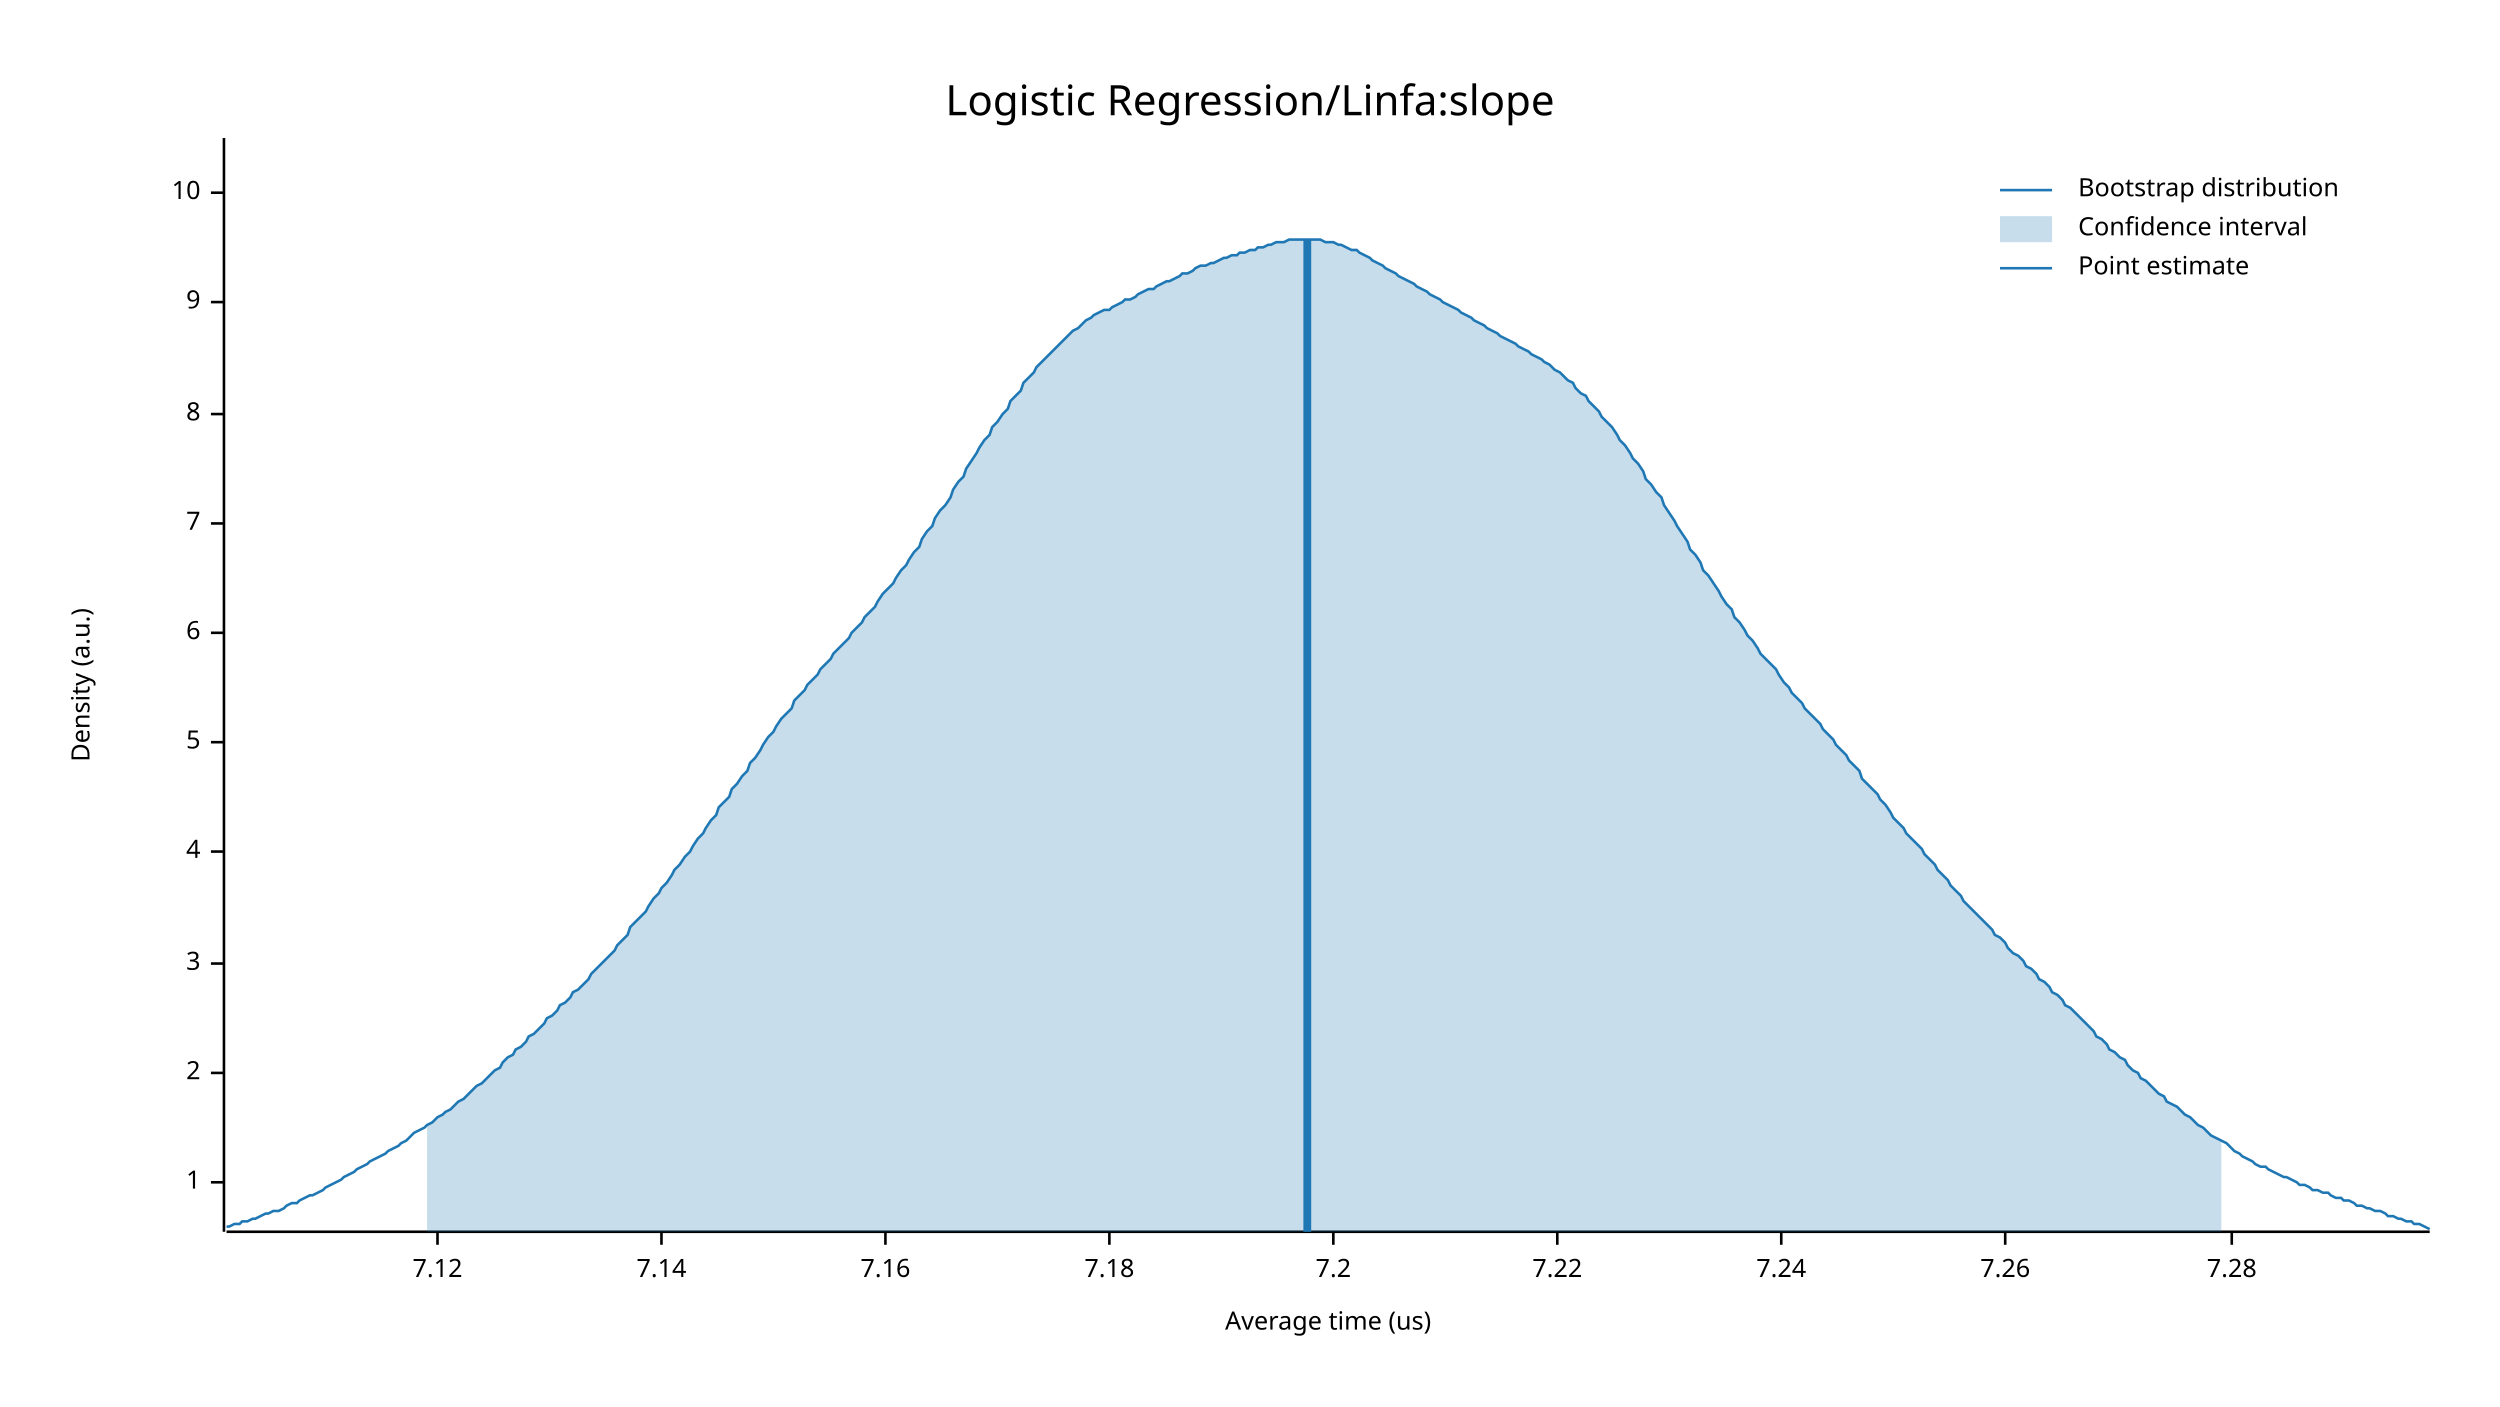
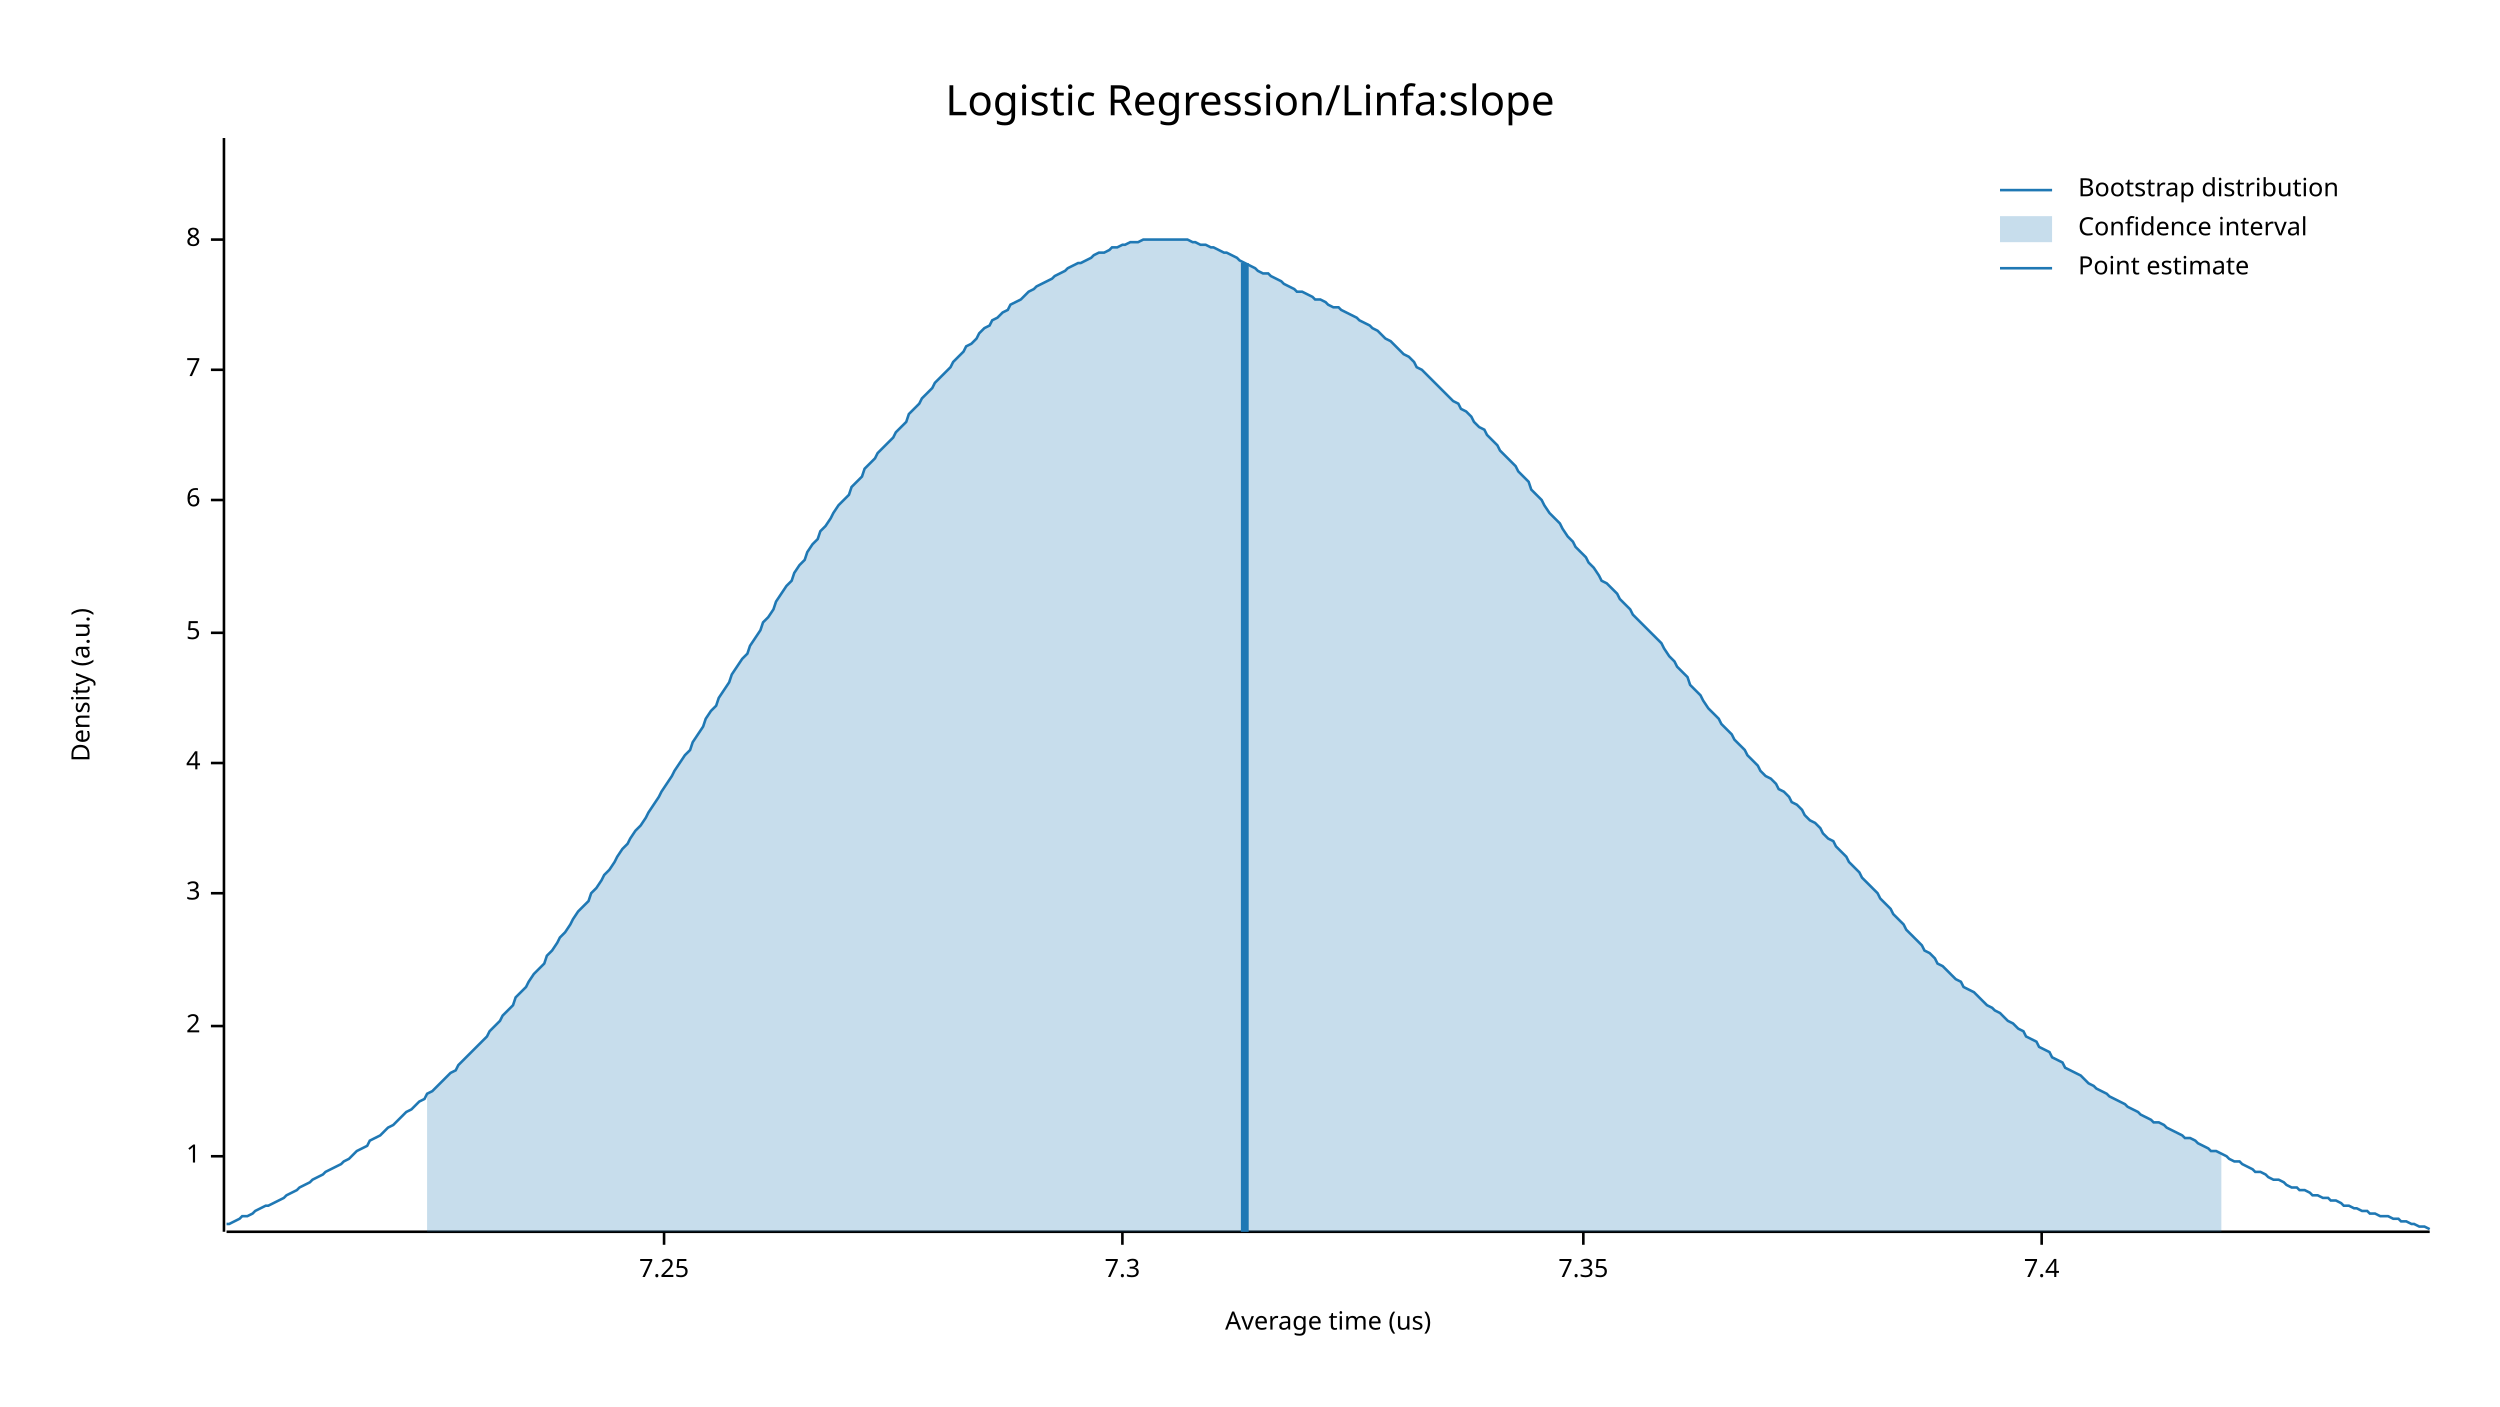
<svg xmlns="http://www.w3.org/2000/svg" width="960" height="540" viewBox="0 0 960 540">
  <text x="480" y="32" dy="0.76em" text-anchor="middle" font-family="sans-serif" font-size="16.129" opacity="1" fill="#000000">
Logistic Regression/Linfa:slope
</text>
  <text x="27" y="263" dy="0.76em" text-anchor="middle" font-family="sans-serif" font-size="9.677" opacity="1" fill="#000000" transform="rotate(270, 27, 263)">
Density (a.u.)
</text>
  <text x="510" y="513" dy="-0.5ex" text-anchor="middle" font-family="sans-serif" font-size="9.677" opacity="1" fill="#000000">
Average time (us)
</text>
  <polyline fill="none" opacity="1" stroke="#000000" stroke-width="1" points="86,53 86,473 " />
-   <text x="77" y="454" dy="0.5ex" text-anchor="end" font-family="sans-serif" font-size="9.677" opacity="1" fill="#000000">
+   <text x="77" y="444" dy="0.5ex" text-anchor="end" font-family="sans-serif" font-size="9.677" opacity="1" fill="#000000">
1
</text>
-   <polyline fill="none" opacity="1" stroke="#000000" stroke-width="1" points="81,454 86,454 " />
-   <text x="77" y="412" dy="0.5ex" text-anchor="end" font-family="sans-serif" font-size="9.677" opacity="1" fill="#000000">
+   <polyline fill="none" opacity="1" stroke="#000000" stroke-width="1" points="81,444 86,444 " />
+   <text x="77" y="394" dy="0.5ex" text-anchor="end" font-family="sans-serif" font-size="9.677" opacity="1" fill="#000000">
2
</text>
-   <polyline fill="none" opacity="1" stroke="#000000" stroke-width="1" points="81,412 86,412 " />
-   <text x="77" y="370" dy="0.5ex" text-anchor="end" font-family="sans-serif" font-size="9.677" opacity="1" fill="#000000">
+   <polyline fill="none" opacity="1" stroke="#000000" stroke-width="1" points="81,394 86,394 " />
+   <text x="77" y="343" dy="0.5ex" text-anchor="end" font-family="sans-serif" font-size="9.677" opacity="1" fill="#000000">
3
</text>
-   <polyline fill="none" opacity="1" stroke="#000000" stroke-width="1" points="81,370 86,370 " />
-   <text x="77" y="327" dy="0.5ex" text-anchor="end" font-family="sans-serif" font-size="9.677" opacity="1" fill="#000000">
+   <polyline fill="none" opacity="1" stroke="#000000" stroke-width="1" points="81,343 86,343 " />
+   <text x="77" y="293" dy="0.5ex" text-anchor="end" font-family="sans-serif" font-size="9.677" opacity="1" fill="#000000">
4
</text>
-   <polyline fill="none" opacity="1" stroke="#000000" stroke-width="1" points="81,327 86,327 " />
-   <text x="77" y="285" dy="0.5ex" text-anchor="end" font-family="sans-serif" font-size="9.677" opacity="1" fill="#000000">
+   <polyline fill="none" opacity="1" stroke="#000000" stroke-width="1" points="81,293 86,293 " />
+   <text x="77" y="243" dy="0.5ex" text-anchor="end" font-family="sans-serif" font-size="9.677" opacity="1" fill="#000000">
5
</text>
-   <polyline fill="none" opacity="1" stroke="#000000" stroke-width="1" points="81,285 86,285 " />
-   <text x="77" y="243" dy="0.5ex" text-anchor="end" font-family="sans-serif" font-size="9.677" opacity="1" fill="#000000">
+   <polyline fill="none" opacity="1" stroke="#000000" stroke-width="1" points="81,243 86,243 " />
+   <text x="77" y="192" dy="0.5ex" text-anchor="end" font-family="sans-serif" font-size="9.677" opacity="1" fill="#000000">
6
</text>
-   <polyline fill="none" opacity="1" stroke="#000000" stroke-width="1" points="81,243 86,243 " />
-   <text x="77" y="201" dy="0.5ex" text-anchor="end" font-family="sans-serif" font-size="9.677" opacity="1" fill="#000000">
+   <polyline fill="none" opacity="1" stroke="#000000" stroke-width="1" points="81,192 86,192 " />
+   <text x="77" y="142" dy="0.5ex" text-anchor="end" font-family="sans-serif" font-size="9.677" opacity="1" fill="#000000">
7
</text>
-   <polyline fill="none" opacity="1" stroke="#000000" stroke-width="1" points="81,201 86,201 " />
-   <text x="77" y="159" dy="0.5ex" text-anchor="end" font-family="sans-serif" font-size="9.677" opacity="1" fill="#000000">
+   <polyline fill="none" opacity="1" stroke="#000000" stroke-width="1" points="81,142 86,142 " />
+   <text x="77" y="92" dy="0.5ex" text-anchor="end" font-family="sans-serif" font-size="9.677" opacity="1" fill="#000000">
8
</text>
-   <polyline fill="none" opacity="1" stroke="#000000" stroke-width="1" points="81,159 86,159 " />
-   <text x="77" y="116" dy="0.5ex" text-anchor="end" font-family="sans-serif" font-size="9.677" opacity="1" fill="#000000">
- 9
+   <polyline fill="none" opacity="1" stroke="#000000" stroke-width="1" points="81,92 86,92 " />
+   <polyline fill="none" opacity="1" stroke="#000000" stroke-width="1" points="87,473 933,473 " />
+   <text x="255" y="483" dy="0.76em" text-anchor="middle" font-family="sans-serif" font-size="9.677" opacity="1" fill="#000000">
+ 7.25
</text>
-   <polyline fill="none" opacity="1" stroke="#000000" stroke-width="1" points="81,116 86,116 " />
-   <text x="77" y="74" dy="0.5ex" text-anchor="end" font-family="sans-serif" font-size="9.677" opacity="1" fill="#000000">
- 10
+   <polyline fill="none" opacity="1" stroke="#000000" stroke-width="1" points="255,473 255,478 " />
+   <text x="431" y="483" dy="0.76em" text-anchor="middle" font-family="sans-serif" font-size="9.677" opacity="1" fill="#000000">
+ 7.3
</text>
-   <polyline fill="none" opacity="1" stroke="#000000" stroke-width="1" points="81,74 86,74 " />
-   <polyline fill="none" opacity="1" stroke="#000000" stroke-width="1" points="87,473 933,473 " />
-   <text x="168" y="483" dy="0.76em" text-anchor="middle" font-family="sans-serif" font-size="9.677" opacity="1" fill="#000000">
- 7.12
+   <polyline fill="none" opacity="1" stroke="#000000" stroke-width="1" points="431,473 431,478 " />
+   <text x="608" y="483" dy="0.76em" text-anchor="middle" font-family="sans-serif" font-size="9.677" opacity="1" fill="#000000">
+ 7.35
</text>
-   <polyline fill="none" opacity="1" stroke="#000000" stroke-width="1" points="168,473 168,478 " />
-   <text x="254" y="483" dy="0.76em" text-anchor="middle" font-family="sans-serif" font-size="9.677" opacity="1" fill="#000000">
- 7.14
+   <polyline fill="none" opacity="1" stroke="#000000" stroke-width="1" points="608,473 608,478 " />
+   <text x="784" y="483" dy="0.76em" text-anchor="middle" font-family="sans-serif" font-size="9.677" opacity="1" fill="#000000">
+ 7.4
</text>
-   <polyline fill="none" opacity="1" stroke="#000000" stroke-width="1" points="254,473 254,478 " />
-   <text x="340" y="483" dy="0.76em" text-anchor="middle" font-family="sans-serif" font-size="9.677" opacity="1" fill="#000000">
- 7.16
- </text>
-   <polyline fill="none" opacity="1" stroke="#000000" stroke-width="1" points="340,473 340,478 " />
-   <text x="426" y="483" dy="0.76em" text-anchor="middle" font-family="sans-serif" font-size="9.677" opacity="1" fill="#000000">
- 7.18
- </text>
-   <polyline fill="none" opacity="1" stroke="#000000" stroke-width="1" points="426,473 426,478 " />
-   <text x="512" y="483" dy="0.76em" text-anchor="middle" font-family="sans-serif" font-size="9.677" opacity="1" fill="#000000">
- 7.2
- </text>
-   <polyline fill="none" opacity="1" stroke="#000000" stroke-width="1" points="512,473 512,478 " />
-   <text x="598" y="483" dy="0.76em" text-anchor="middle" font-family="sans-serif" font-size="9.677" opacity="1" fill="#000000">
- 7.22
- </text>
-   <polyline fill="none" opacity="1" stroke="#000000" stroke-width="1" points="598,473 598,478 " />
-   <text x="684" y="483" dy="0.76em" text-anchor="middle" font-family="sans-serif" font-size="9.677" opacity="1" fill="#000000">
- 7.24
- </text>
-   <polyline fill="none" opacity="1" stroke="#000000" stroke-width="1" points="684,473 684,478 " />
-   <text x="770" y="483" dy="0.76em" text-anchor="middle" font-family="sans-serif" font-size="9.677" opacity="1" fill="#000000">
- 7.26
- </text>
-   <polyline fill="none" opacity="1" stroke="#000000" stroke-width="1" points="770,473 770,478 " />
-   <text x="857" y="483" dy="0.76em" text-anchor="middle" font-family="sans-serif" font-size="9.677" opacity="1" fill="#000000">
- 7.28
- </text>
-   <polyline fill="none" opacity="1" stroke="#000000" stroke-width="1" points="857,473 857,478 " />
-   <polyline fill="none" opacity="1" stroke="#1F78B4" stroke-width="1" points="87,471 88,471 90,470 92,470 93,469 95,469 97,468 98,468 100,467 102,466 103,466 105,465 107,465 109,464 110,463 112,462 114,462 115,461 117,460 119,459 120,459 122,458 124,457 125,456 127,455 129,454 131,453 132,452 134,451 136,450 137,449 139,448 141,447 142,446 144,445 146,444 148,443 149,442 151,441 153,440 154,439 156,438 158,436 159,435 161,434 163,433 164,432 166,431 168,429 170,428 171,427 173,426 175,424 176,423 178,422 180,420 181,419 183,417 185,416 187,414 188,413 190,411 192,410 193,408 195,406 197,405 198,403 200,402 202,400 203,398 205,397 207,395 209,393 210,391 212,390 214,388 215,386 217,385 219,383 220,381 222,380 224,378 226,376 227,374 229,372 231,370 232,369 234,367 236,365 237,363 239,361 241,359 242,356 244,354 246,352 248,350 249,348 251,345 253,343 254,341 256,339 258,336 259,334 261,332 263,329 265,327 266,325 268,322 270,320 271,318 273,315 275,313 276,310 278,308 280,306 281,303 283,301 285,298 287,296 288,293 290,291 292,288 293,286 295,283 297,281 298,279 300,276 302,274 304,272 305,269 307,267 309,265 310,263 312,261 314,259 315,257 317,255 319,253 320,251 322,249 324,247 326,245 327,243 329,241 331,239 332,237 334,235 336,233 337,231 339,228 341,226 343,224 344,222 346,219 348,217 349,215 351,212 353,210 354,207 356,204 358,202 359,199 361,196 363,194 365,191 366,188 368,185 370,183 371,180 373,177 375,174 376,172 378,169 380,167 381,164 383,162 385,159 387,157 388,154 390,152 392,150 393,147 395,145 397,143 398,141 400,139 402,137 404,135 405,134 407,132 409,130 410,129 412,127 414,126 415,125 417,123 419,122 420,121 422,120 424,119 426,119 427,118 429,117 431,116 432,115 434,115 436,114 437,113 439,112 441,111 443,111 444,110 446,109 448,108 449,108 451,107 453,106 454,105 456,105 458,104 459,103 461,102 463,102 465,101 466,101 468,100 470,99 471,99 473,98 475,98 476,97 478,97 480,96 482,96 483,95 485,95 487,94 488,94 490,93 492,93 493,93 495,92 497,92 498,92 500,92 502,92 504,92 505,92 507,92 509,93 510,93 512,93 514,94 515,94 517,95 519,96 521,96 522,97 524,98 526,99 527,100 529,101 531,102 532,103 534,104 536,105 537,106 539,107 541,108 543,109 544,110 546,111 548,112 549,113 551,114 553,115 554,116 556,117 558,118 560,119 561,120 563,121 565,122 566,123 568,124 570,125 571,126 573,127 575,128 576,129 578,130 580,131 582,132 583,133 585,134 587,135 588,136 590,137 592,138 593,139 595,140 597,142 599,143 600,144 602,146 604,147 605,149 607,151 609,152 610,154 612,156 614,158 615,160 617,162 619,164 621,167 622,169 624,171 626,174 627,176 629,178 631,181 632,184 634,186 636,189 638,191 639,194 641,197 643,200 644,202 646,205 648,208 649,211 651,213 653,216 654,219 656,221 658,224 660,227 661,229 663,232 665,234 666,237 668,239 670,242 671,244 673,246 675,249 676,251 678,253 680,255 682,257 683,259 685,262 687,264 688,266 690,268 692,270 693,272 695,274 697,276 699,278 700,280 702,282 704,284 705,286 707,288 709,290 710,292 712,294 714,296 715,299 717,301 719,303 721,305 722,307 724,309 726,312 727,314 729,316 731,318 732,320 734,322 736,324 738,326 739,328 741,330 743,332 744,334 746,336 748,338 749,340 751,342 753,344 754,346 756,348 758,350 760,352 761,353 763,355 765,357 766,359 768,360 770,362 771,364 773,366 775,367 777,369 778,371 780,372 782,374 783,376 785,377 787,379 788,381 790,382 792,384 793,386 795,387 797,389 799,391 800,392 802,394 804,396 805,398 807,399 809,401 810,403 812,404 814,406 816,407 817,409 819,411 821,412 822,414 824,415 826,417 827,418 829,420 831,421 832,423 834,424 836,425 838,427 839,428 841,429 843,431 844,432 846,433 848,435 849,436 851,437 853,438 855,439 856,440 858,442 860,443 861,444 863,445 865,446 866,447 868,448 870,448 871,449 873,450 875,451 877,452 878,452 880,453 882,454 883,455 885,455 887,456 888,457 890,457 892,458 894,458 895,459 897,460 899,460 900,461 902,461 904,462 905,463 907,463 909,464 910,464 912,465 914,465 916,466 917,467 919,467 921,468 922,468 924,469 926,469 927,470 929,470 931,471 933,472 " />
-   <polygon opacity="0.25" fill="#1F78B4" points="164,432 166,431 168,429 170,428 171,427 173,426 175,424 176,423 178,422 180,420 181,419 183,417 185,416 187,414 188,413 190,411 192,410 193,408 195,406 197,405 198,403 200,402 202,400 203,398 205,397 207,395 209,393 210,391 212,390 214,388 215,386 217,385 219,383 220,381 222,380 224,378 226,376 227,374 229,372 231,370 232,369 234,367 236,365 237,363 239,361 241,359 242,356 244,354 246,352 248,350 249,348 251,345 253,343 254,341 256,339 258,336 259,334 261,332 263,329 265,327 266,325 268,322 270,320 271,318 273,315 275,313 276,310 278,308 280,306 281,303 283,301 285,298 287,296 288,293 290,291 292,288 293,286 295,283 297,281 298,279 300,276 302,274 304,272 305,269 307,267 309,265 310,263 312,261 314,259 315,257 317,255 319,253 320,251 322,249 324,247 326,245 327,243 329,241 331,239 332,237 334,235 336,233 337,231 339,228 341,226 343,224 344,222 346,219 348,217 349,215 351,212 353,210 354,207 356,204 358,202 359,199 361,196 363,194 365,191 366,188 368,185 370,183 371,180 373,177 375,174 376,172 378,169 380,167 381,164 383,162 385,159 387,157 388,154 390,152 392,150 393,147 395,145 397,143 398,141 400,139 402,137 404,135 405,134 407,132 409,130 410,129 412,127 414,126 415,125 417,123 419,122 420,121 422,120 424,119 426,119 427,118 429,117 431,116 432,115 434,115 436,114 437,113 439,112 441,111 443,111 444,110 446,109 448,108 449,108 451,107 453,106 454,105 456,105 458,104 459,103 461,102 463,102 465,101 466,101 468,100 470,99 471,99 473,98 475,98 476,97 478,97 480,96 482,96 483,95 485,95 487,94 488,94 490,93 492,93 493,93 495,92 497,92 498,92 500,92 502,92 504,92 505,92 507,92 509,93 510,93 512,93 514,94 515,94 517,95 519,96 521,96 522,97 524,98 526,99 527,100 529,101 531,102 532,103 534,104 536,105 537,106 539,107 541,108 543,109 544,110 546,111 548,112 549,113 551,114 553,115 554,116 556,117 558,118 560,119 561,120 563,121 565,122 566,123 568,124 570,125 571,126 573,127 575,128 576,129 578,130 580,131 582,132 583,133 585,134 587,135 588,136 590,137 592,138 593,139 595,140 597,142 599,143 600,144 602,146 604,147 605,149 607,151 609,152 610,154 612,156 614,158 615,160 617,162 619,164 621,167 622,169 624,171 626,174 627,176 629,178 631,181 632,184 634,186 636,189 638,191 639,194 641,197 643,200 644,202 646,205 648,208 649,211 651,213 653,216 654,219 656,221 658,224 660,227 661,229 663,232 665,234 666,237 668,239 670,242 671,244 673,246 675,249 676,251 678,253 680,255 682,257 683,259 685,262 687,264 688,266 690,268 692,270 693,272 695,274 697,276 699,278 700,280 702,282 704,284 705,286 707,288 709,290 710,292 712,294 714,296 715,299 717,301 719,303 721,305 722,307 724,309 726,312 727,314 729,316 731,318 732,320 734,322 736,324 738,326 739,328 741,330 743,332 744,334 746,336 748,338 749,340 751,342 753,344 754,346 756,348 758,350 760,352 761,353 763,355 765,357 766,359 768,360 770,362 771,364 773,366 775,367 777,369 778,371 780,372 782,374 783,376 785,377 787,379 788,381 790,382 792,384 793,386 795,387 797,389 799,391 800,392 802,394 804,396 805,398 807,399 809,401 810,403 812,404 814,406 816,407 817,409 819,411 821,412 822,414 824,415 826,417 827,418 829,420 831,421 832,423 834,424 836,425 838,427 839,428 841,429 843,431 844,432 846,433 848,435 849,436 851,437 853,438 853,473 164,473 " />
-   <polyline fill="none" opacity="1" stroke="#1F78B4" stroke-width="3" points="502,473 502,92 " />
+   <polyline fill="none" opacity="1" stroke="#000000" stroke-width="1" points="784,473 784,478 " />
+   <polyline fill="none" opacity="1" stroke="#1F78B4" stroke-width="1" points="87,470 88,470 90,469 92,468 93,467 95,467 97,466 98,465 100,464 102,463 103,463 105,462 107,461 109,460 110,459 112,458 114,457 115,456 117,455 119,454 120,453 122,452 124,451 125,450 127,449 129,448 131,447 132,446 134,445 136,443 137,442 139,441 141,440 142,438 144,437 146,436 148,434 149,433 151,432 153,430 154,429 156,427 158,426 159,425 161,423 163,422 164,420 166,419 168,417 170,415 171,414 173,412 175,411 176,409 178,407 180,405 181,404 183,402 185,400 187,398 188,396 190,394 192,392 193,390 195,388 197,386 198,383 200,381 202,379 203,377 205,374 207,372 209,370 210,367 212,365 214,362 215,360 217,358 219,355 220,353 222,350 224,348 226,346 227,343 229,341 231,338 232,336 234,334 236,331 237,329 239,326 241,324 242,322 244,319 246,317 248,314 249,312 251,309 253,306 254,304 256,301 258,298 259,296 261,293 263,290 265,288 266,285 268,282 270,279 271,276 273,273 275,271 276,268 278,265 280,262 281,259 283,256 285,253 287,251 288,248 290,245 292,242 293,239 295,237 297,234 298,231 300,228 302,225 304,223 305,220 307,217 309,215 310,212 312,209 314,207 315,204 317,202 319,199 320,197 322,194 324,192 326,190 327,187 329,185 331,183 332,180 334,178 336,176 337,174 339,172 341,170 343,168 344,166 346,164 348,162 349,159 351,157 353,155 354,153 356,151 358,149 359,147 361,145 363,143 365,141 366,139 368,137 370,135 371,133 373,132 375,130 376,128 378,126 380,125 381,123 383,122 385,120 387,119 388,117 390,116 392,115 393,114 395,112 397,111 398,110 400,109 402,108 404,107 405,106 407,105 409,104 410,103 412,102 414,101 415,101 417,100 419,99 420,98 422,97 424,97 426,96 427,95 429,95 431,94 432,94 434,93 436,93 437,93 439,92 441,92 443,92 444,92 446,92 448,92 449,92 451,92 453,92 454,92 456,92 458,93 459,93 461,94 463,94 465,95 466,95 468,96 470,97 471,97 473,98 475,99 476,100 478,101 480,102 482,103 483,104 485,105 487,105 488,106 490,107 492,108 493,109 495,110 497,111 498,112 500,112 502,113 504,114 505,115 507,115 509,116 510,117 512,118 514,118 515,119 517,120 519,121 521,122 522,123 524,124 526,125 527,126 529,127 531,129 532,130 534,131 536,133 537,134 539,136 541,137 543,139 544,141 546,142 548,144 549,145 551,147 553,149 554,150 556,152 558,154 560,155 561,157 563,158 565,160 566,162 568,164 570,165 571,167 573,169 575,171 576,173 578,175 580,177 582,179 583,181 585,183 587,185 588,188 590,190 592,192 593,194 595,197 597,199 599,201 600,203 602,206 604,208 605,210 607,212 609,214 610,216 612,218 614,221 615,223 617,224 619,226 621,228 622,230 624,232 626,234 627,236 629,238 631,240 632,241 634,243 636,245 638,247 639,249 641,252 643,254 644,256 646,258 648,260 649,263 651,265 653,267 654,269 656,272 658,274 660,276 661,278 663,280 665,282 666,284 668,286 670,288 671,290 673,292 675,294 676,296 678,298 680,299 682,301 683,303 685,304 687,306 688,308 690,309 692,311 693,313 695,315 697,316 699,318 700,320 702,322 704,323 705,325 707,327 709,329 710,331 712,333 714,335 715,337 717,339 719,341 721,343 722,345 724,347 726,349 727,351 729,353 731,355 732,357 734,359 736,361 738,363 739,365 741,366 743,368 744,370 746,371 748,373 749,374 751,376 753,377 754,379 756,380 758,381 760,383 761,384 763,386 765,387 766,388 768,389 770,391 771,392 773,393 775,395 777,396 778,398 780,399 782,400 783,402 785,403 787,404 788,406 790,407 792,408 793,410 795,411 797,412 799,413 800,414 802,416 804,417 805,418 807,419 809,420 810,421 812,422 814,423 816,424 817,425 819,426 821,427 822,428 824,429 826,430 827,431 829,431 831,432 832,433 834,434 836,435 838,436 839,437 841,437 843,438 844,439 846,440 848,441 849,442 851,442 853,443 855,444 856,445 858,446 860,446 861,447 863,448 865,449 866,450 868,450 870,451 871,452 873,453 875,453 877,454 878,455 880,456 882,456 883,457 885,457 887,458 888,459 890,459 892,460 894,460 895,461 897,461 899,462 900,463 902,463 904,464 905,464 907,465 909,465 910,466 912,466 914,467 916,467 917,467 919,468 921,468 922,469 924,469 926,470 927,470 929,471 931,471 933,472 " />
+   <polygon opacity="0.25" fill="#1F78B4" points="164,420 166,419 168,417 170,415 171,414 173,412 175,411 176,409 178,407 180,405 181,404 183,402 185,400 187,398 188,396 190,394 192,392 193,390 195,388 197,386 198,383 200,381 202,379 203,377 205,374 207,372 209,370 210,367 212,365 214,362 215,360 217,358 219,355 220,353 222,350 224,348 226,346 227,343 229,341 231,338 232,336 234,334 236,331 237,329 239,326 241,324 242,322 244,319 246,317 248,314 249,312 251,309 253,306 254,304 256,301 258,298 259,296 261,293 263,290 265,288 266,285 268,282 270,279 271,276 273,273 275,271 276,268 278,265 280,262 281,259 283,256 285,253 287,251 288,248 290,245 292,242 293,239 295,237 297,234 298,231 300,228 302,225 304,223 305,220 307,217 309,215 310,212 312,209 314,207 315,204 317,202 319,199 320,197 322,194 324,192 326,190 327,187 329,185 331,183 332,180 334,178 336,176 337,174 339,172 341,170 343,168 344,166 346,164 348,162 349,159 351,157 353,155 354,153 356,151 358,149 359,147 361,145 363,143 365,141 366,139 368,137 370,135 371,133 373,132 375,130 376,128 378,126 380,125 381,123 383,122 385,120 387,119 388,117 390,116 392,115 393,114 395,112 397,111 398,110 400,109 402,108 404,107 405,106 407,105 409,104 410,103 412,102 414,101 415,101 417,100 419,99 420,98 422,97 424,97 426,96 427,95 429,95 431,94 432,94 434,93 436,93 437,93 439,92 441,92 443,92 444,92 446,92 448,92 449,92 451,92 453,92 454,92 456,92 458,93 459,93 461,94 463,94 465,95 466,95 468,96 470,97 471,97 473,98 475,99 476,100 478,101 480,102 482,103 483,104 485,105 487,105 488,106 490,107 492,108 493,109 495,110 497,111 498,112 500,112 502,113 504,114 505,115 507,115 509,116 510,117 512,118 514,118 515,119 517,120 519,121 521,122 522,123 524,124 526,125 527,126 529,127 531,129 532,130 534,131 536,133 537,134 539,136 541,137 543,139 544,141 546,142 548,144 549,145 551,147 553,149 554,150 556,152 558,154 560,155 561,157 563,158 565,160 566,162 568,164 570,165 571,167 573,169 575,171 576,173 578,175 580,177 582,179 583,181 585,183 587,185 588,188 590,190 592,192 593,194 595,197 597,199 599,201 600,203 602,206 604,208 605,210 607,212 609,214 610,216 612,218 614,221 615,223 617,224 619,226 621,228 622,230 624,232 626,234 627,236 629,238 631,240 632,241 634,243 636,245 638,247 639,249 641,252 643,254 644,256 646,258 648,260 649,263 651,265 653,267 654,269 656,272 658,274 660,276 661,278 663,280 665,282 666,284 668,286 670,288 671,290 673,292 675,294 676,296 678,298 680,299 682,301 683,303 685,304 687,306 688,308 690,309 692,311 693,313 695,315 697,316 699,318 700,320 702,322 704,323 705,325 707,327 709,329 710,331 712,333 714,335 715,337 717,339 719,341 721,343 722,345 724,347 726,349 727,351 729,353 731,355 732,357 734,359 736,361 738,363 739,365 741,366 743,368 744,370 746,371 748,373 749,374 751,376 753,377 754,379 756,380 758,381 760,383 761,384 763,386 765,387 766,388 768,389 770,391 771,392 773,393 775,395 777,396 778,398 780,399 782,400 783,402 785,403 787,404 788,406 790,407 792,408 793,410 795,411 797,412 799,413 800,414 802,416 804,417 805,418 807,419 809,420 810,421 812,422 814,423 816,424 817,425 819,426 821,427 822,428 824,429 826,430 827,431 829,431 831,432 832,433 834,434 836,435 838,436 839,437 841,437 843,438 844,439 846,440 848,441 849,442 851,442 853,443 853,473 164,473 " />
+   <polyline fill="none" opacity="1" stroke="#1F78B4" stroke-width="3" points="478,473 478,101 " />
  <text x="798" y="68" dy="0.76em" text-anchor="start" font-family="sans-serif" font-size="9.677" opacity="1" fill="#000000">
Bootstrap distribution
</text>
  <text x="798" y="83" dy="0.76em" text-anchor="start" font-family="sans-serif" font-size="9.677" opacity="1" fill="#000000">
Confidence interval
</text>
  <text x="798" y="98" dy="0.76em" text-anchor="start" font-family="sans-serif" font-size="9.677" opacity="1" fill="#000000">
Point estimate
</text>
  <polyline fill="none" opacity="1" stroke="#1F78B4" stroke-width="1" points="768,73 788,73 " />
  <rect x="768" y="83" width="20" height="10" opacity="0.25" fill="#1F78B4" stroke="none" />
  <polyline fill="none" opacity="1" stroke="#1F78B4" stroke-width="1" points="768,103 788,103 " />
</svg>
